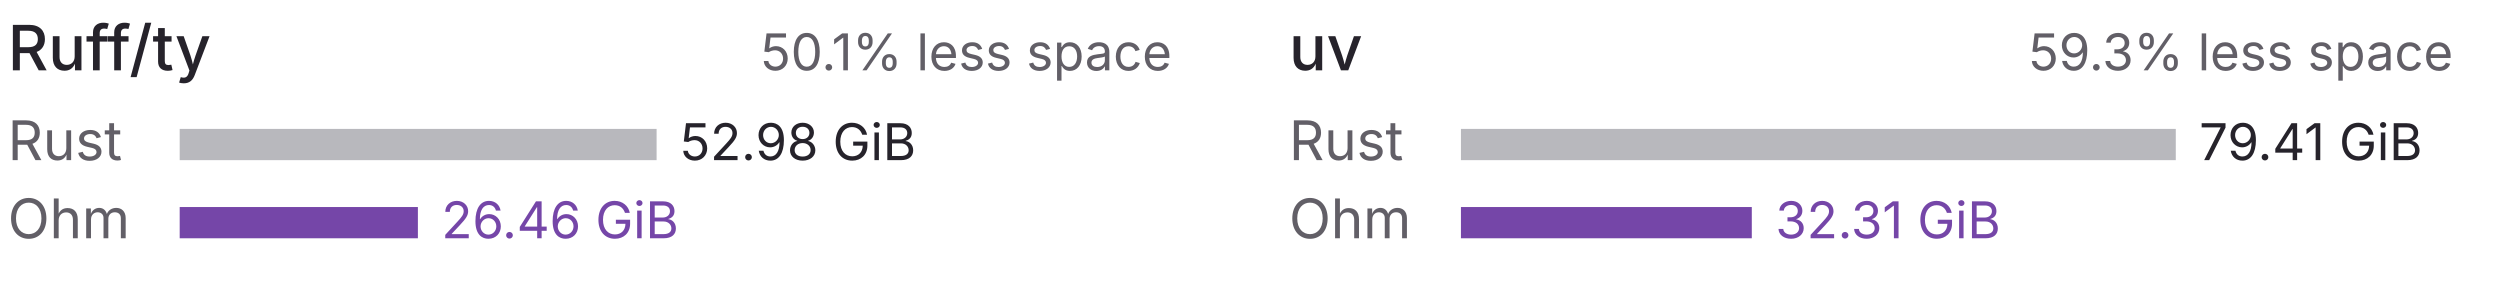
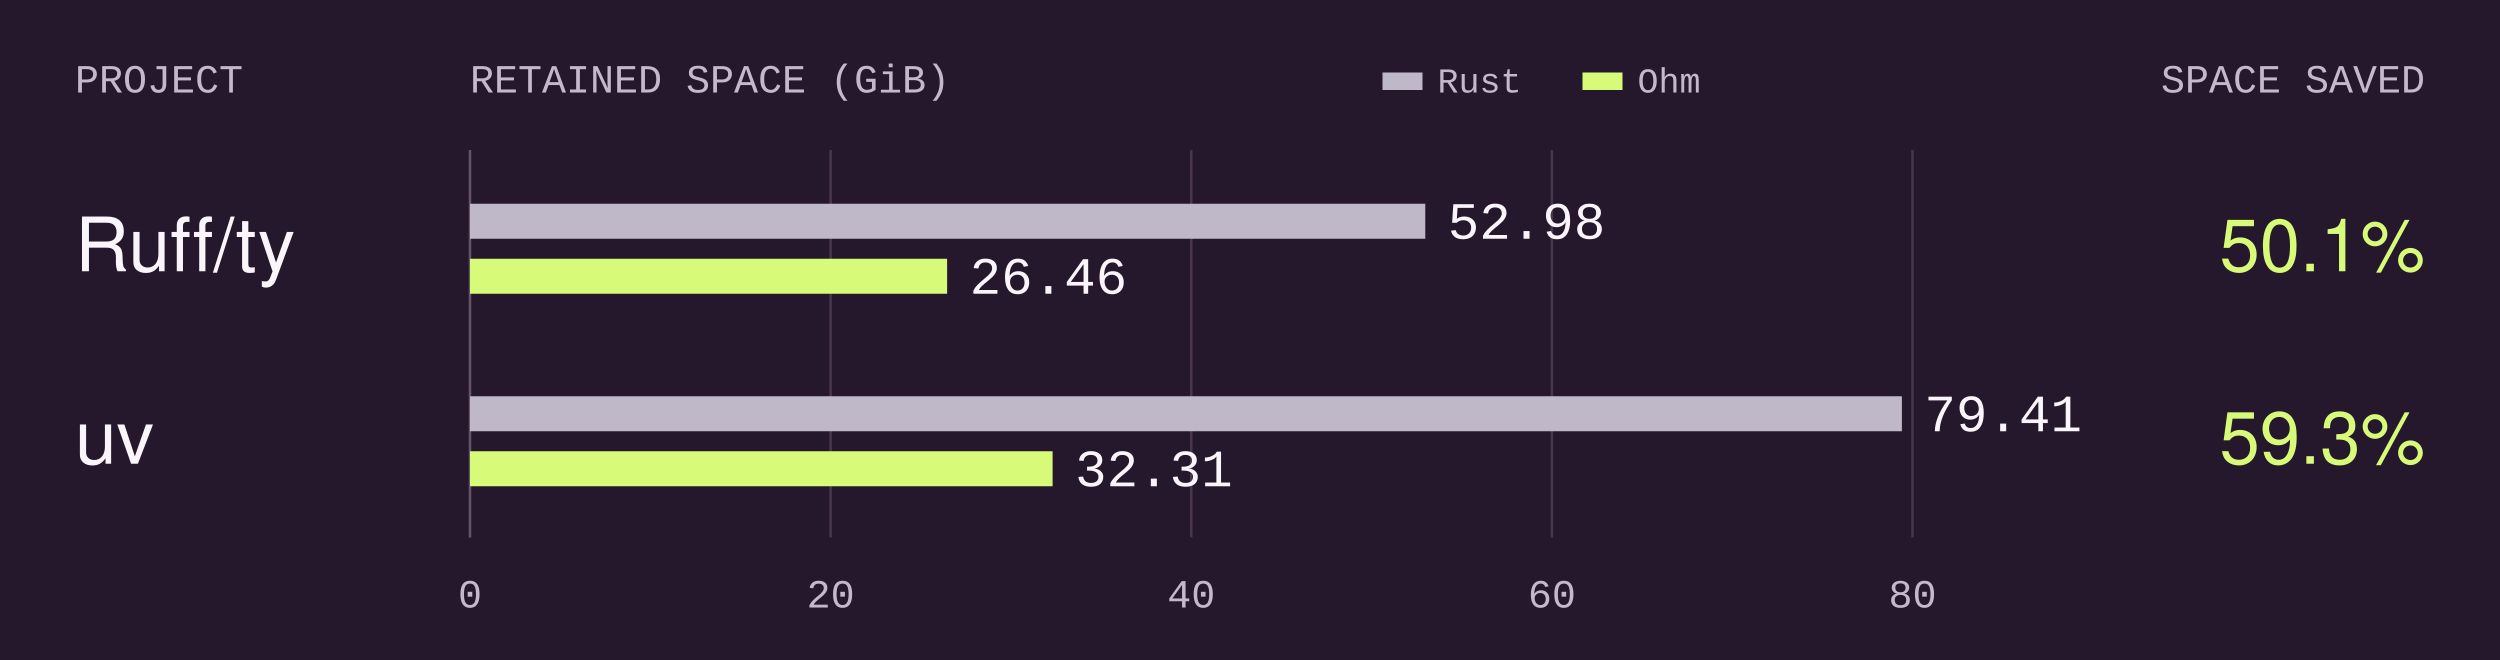
- <svg xmlns="http://www.w3.org/2000/svg" width="640" height="73" viewBox="0 0 640 73" role="img" aria-labelledby="title desc">
+ <svg xmlns="http://www.w3.org/2000/svg" width="1000" height="264" viewBox="0 0 1000 264" class="wide" role="img" aria-labelledby="title desc">
  <style>
- text { font: 14px -apple-system, BlinkMacSystemFont, "Segoe UI", sans-serif; fill: #26232b }
- .heading { font-size: 16px; font-weight: 550 }
- .label { fill: #625f67 }
- .value, .change { font-size: 13px; font-variant-numeric: tabular-nums }
- .change { fill: #625f67 }
- .rust { fill: #b8b8bd }
- .ohm { fill: #7546a8 }
- @media (prefers-color-scheme: dark) {
-   text { fill: #ece9ef }
-   .label, .change { fill: #c2bec6 }
-   .rust { fill: #88888e }
-   .ohm { fill: #c49aeb }
- }
+ .paper { fill: #25172c }
+ .grid { stroke: #49364e; stroke-width: 1 }
+ .zero { stroke: #66546d; stroke-width: 1 }
+ .rust { fill: #beb8c8 }
+ .ohm { fill: #d7fa79 }
+ text { fill: #faf5fb; font-family: "Helvetica Neue", Helvetica, Arial, sans-serif; -webkit-font-smoothing: antialiased }
+ .head, .tick, .value, .key { font-family: Menlo, Consolas, "Liberation Mono", monospace }
+ .head, .tick, .key { fill: #c6b8cb }
+ .head, .tick { font-size: 16px }
+ .key { font-size: 14px }
+ .name { font-weight: 500; font-size: 30px }
+ .command { font-size: 24px }
+ .value { font-size: 21px; font-variant-numeric: tabular-nums }
+ .stat { fill: #d7fa79; font-weight: 500; font-size: 29px }
+ .slower { fill: #faf5fb }
+ .compact .head, .compact .tick { font-size: 10px }
+ .compact .key { font-size: 11px }
+ .compact .name { font-size: 17px }
+ .compact .command, .compact .value { font-size: 13px }
+ .compact .stat { font-size: 16px }
</style>
-   <text x="2.0" y="18" class="heading" text-anchor="start">Ruff/ty</text>
-   <text x="300.0" y="18" class="change" text-anchor="end">50.1% less space</text>
-   <text x="2.0" y="41" class="label" text-anchor="start">Rust</text>
-   <rect x="46" y="33" width="122.09" height="8" class="rust" />
-   <text x="174.1" y="41" class="value" text-anchor="start">52.98 GiB</text>
-   <text x="2.0" y="61" class="label" text-anchor="start">Ohm</text>
-   <rect x="46" y="53" width="60.98" height="8" class="ohm" />
-   <text x="113.0" y="61" class="value ohm" text-anchor="start">26.46 GiB</text>
-   <text x="330.0" y="18" class="heading" text-anchor="start">uv</text>
-   <text x="628.0" y="18" class="change" text-anchor="end">59.3% less space</text>
-   <text x="330.0" y="41" class="label" text-anchor="start">Rust</text>
-   <rect x="374" y="33" width="183.00" height="8" class="rust" />
-   <text x="563.0" y="41" class="value" text-anchor="start">79.41 GiB</text>
-   <text x="330.0" y="61" class="label" text-anchor="start">Ohm</text>
-   <rect x="374" y="53" width="74.46" height="8" class="ohm" />
-   <text x="454.5" y="61" class="value ohm" text-anchor="start">32.31 GiB</text>
+   <rect width="100%" height="100%" class="paper" />
+   <rect x="553.00" y="29.00" width="16.00" height="7" class="rust" />
+   <text x="575.00" y="37" class="key" text-anchor="start">Rust</text>
+   <rect x="633.00" y="29.00" width="16.00" height="7" class="ohm" />
+   <text x="655.00" y="37" class="key" text-anchor="start">Ohm</text>
+   <text x="30.00" y="37" class="head" text-anchor="start">PROJECT</text>
+   <text x="188.00" y="37" class="head" text-anchor="start">RETAINED SPACE (GiB)</text>
+   <text x="970.00" y="37" class="head" text-anchor="end">SPACE SAVED</text>
+   <path d="M188.00 60V215" class="zero" />
+   <text x="188.00" y="243" class="tick" text-anchor="middle">0</text>
+   <path d="M332.25 60V215" class="grid" />
+   <text x="332.25" y="243" class="tick" text-anchor="middle">20</text>
+   <path d="M476.50 60V215" class="grid" />
+   <text x="476.50" y="243" class="tick" text-anchor="middle">40</text>
+   <path d="M620.75 60V215" class="grid" />
+   <text x="620.75" y="243" class="tick" text-anchor="middle">60</text>
+   <path d="M765.00 60V215" class="grid" />
+   <text x="765.00" y="243" class="tick" text-anchor="middle">80</text>
+   <text x="30.00" y="108.5" class="name" text-anchor="start">Ruff/ty</text>
+   <rect x="188.00" y="81.50" width="382.11" height="14" class="rust" />
+   <text x="579.11" y="95.5" class="value" text-anchor="start">52.98</text>
+   <rect x="188.00" y="103.50" width="190.85" height="14" class="ohm" />
+   <text x="387.85" y="117.5" class="value" text-anchor="start">26.46</text>
+   <text x="970.00" y="108.5" class="stat" text-anchor="end">50.1%</text>
+   <text x="30.00" y="185.5" class="name" text-anchor="start">uv</text>
+   <rect x="188.00" y="158.50" width="572.76" height="14" class="rust" />
+   <text x="769.76" y="172.5" class="value" text-anchor="start">79.41</text>
+   <rect x="188.00" y="180.50" width="233.04" height="14" class="ohm" />
+   <text x="430.04" y="194.5" class="value" text-anchor="start">32.31</text>
+   <text x="970.00" y="185.5" class="stat" text-anchor="end">59.3%</text>
</svg>
